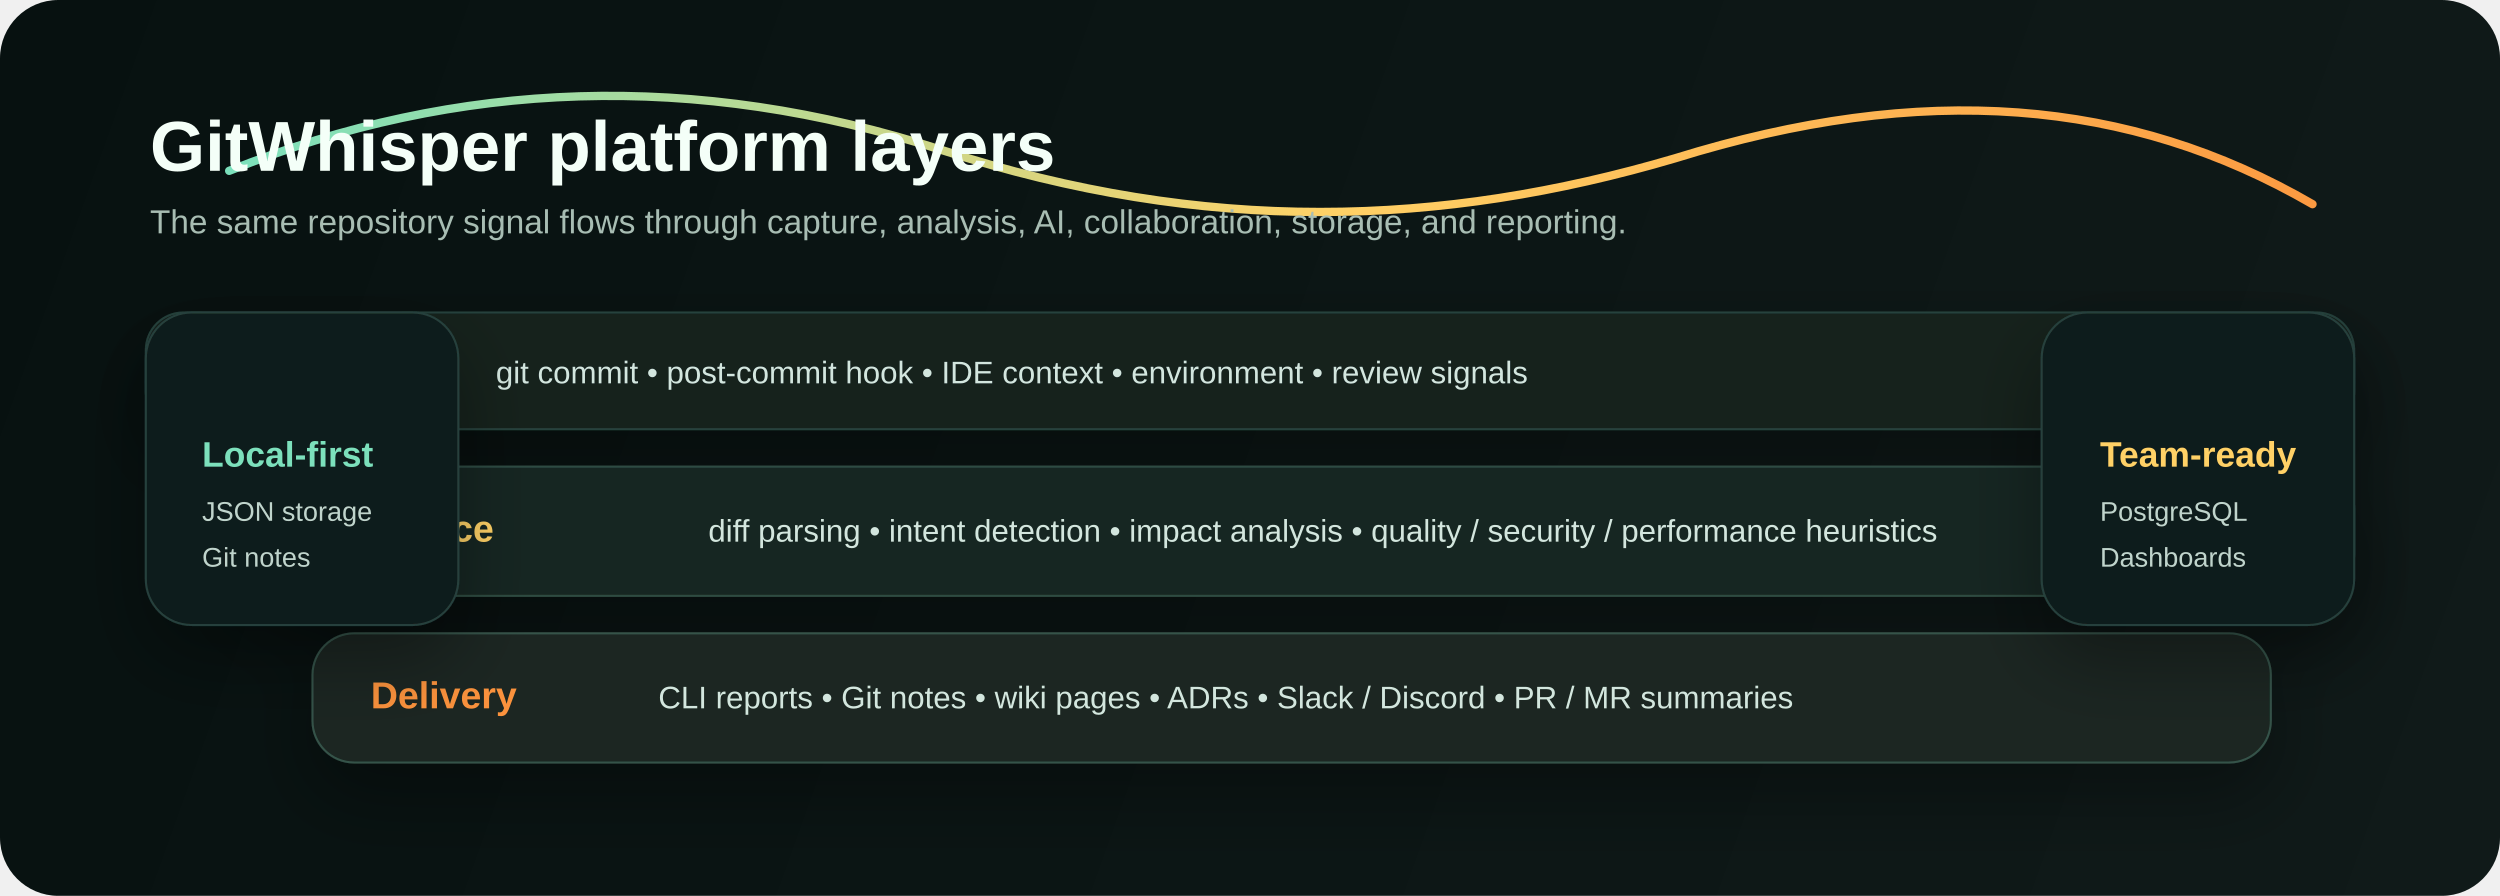
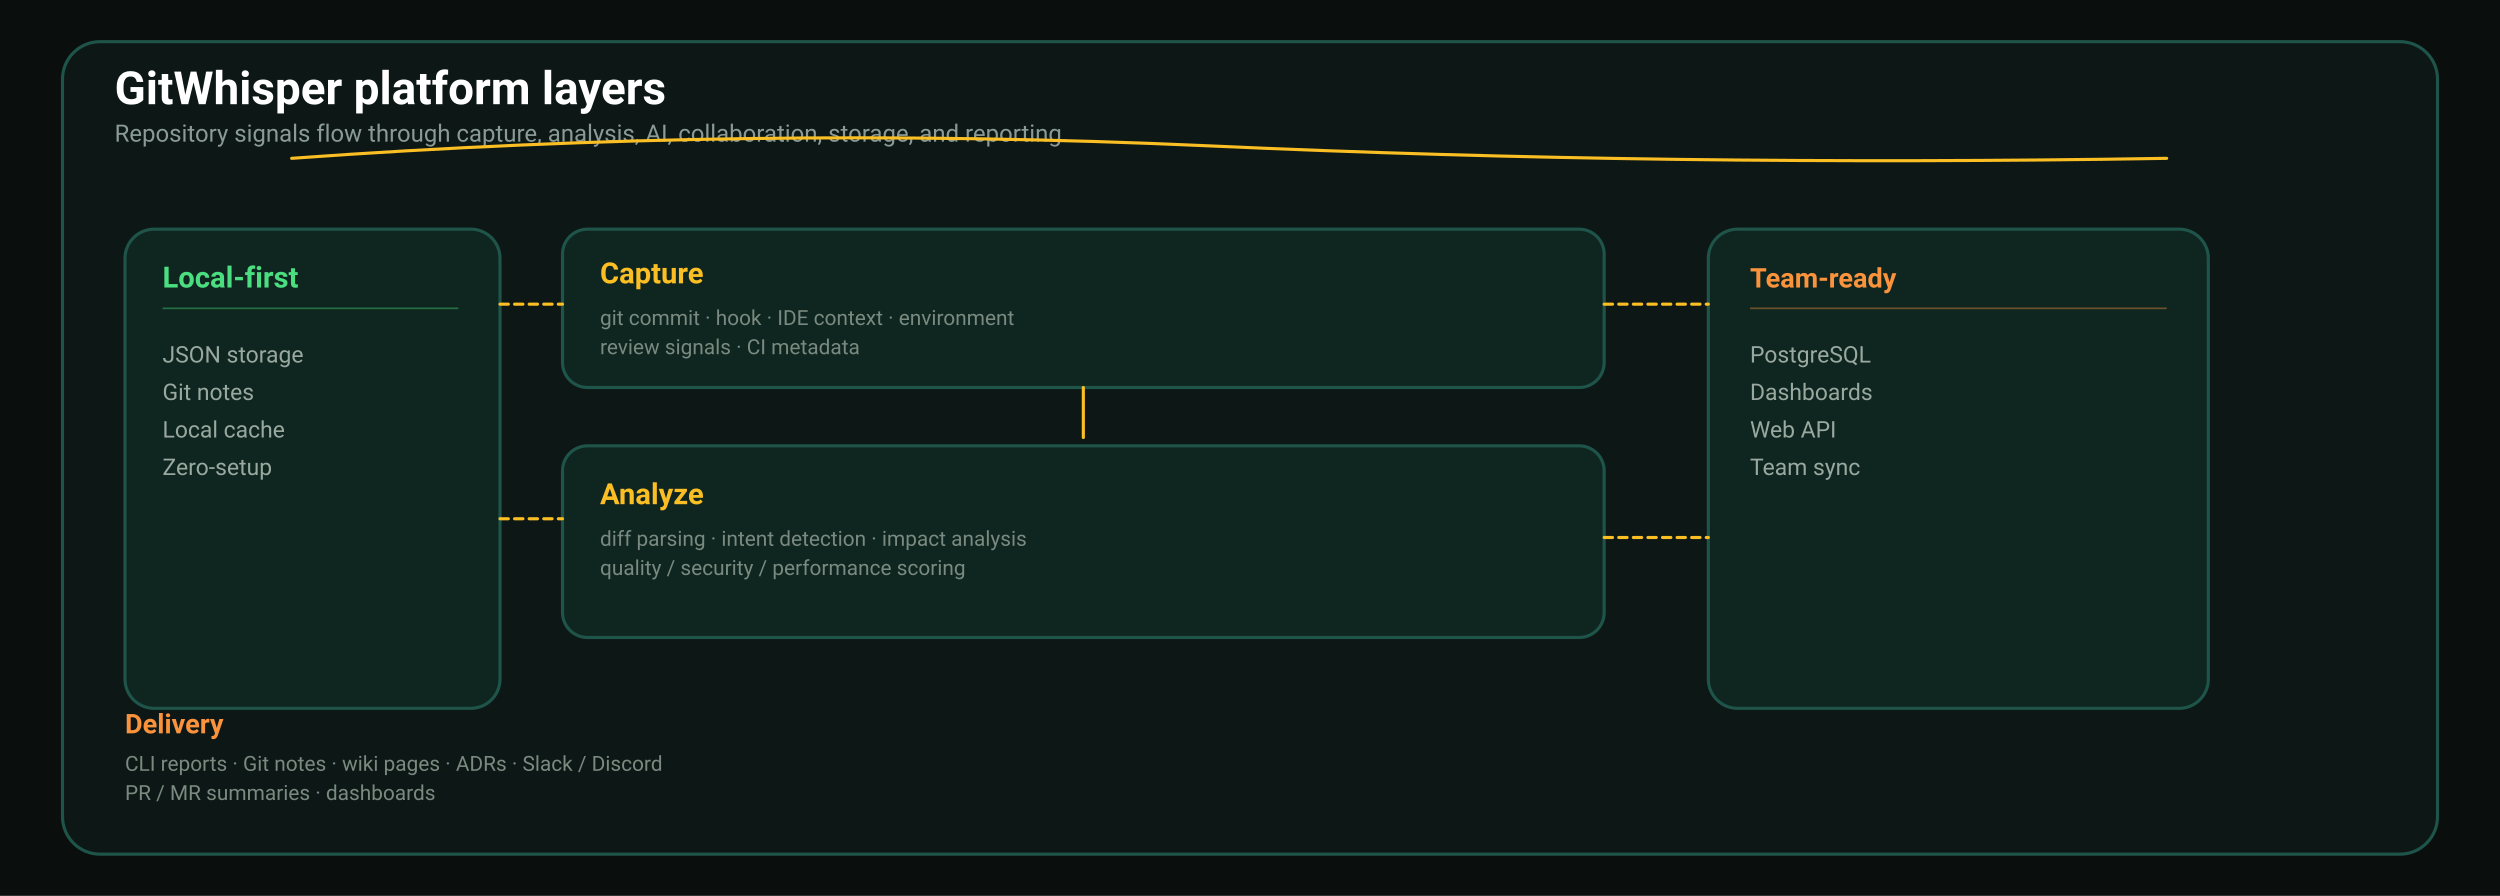
<svg xmlns="http://www.w3.org/2000/svg" width="1200" height="430" viewBox="0 0 1200 430" fill="none" role="img" aria-labelledby="title desc">
  <defs>
-     <linearGradient id="bg" x1="0" y1="0" x2="1200" y2="430" gradientUnits="userSpaceOnUse">
-       <stop stop-color="#071110" />
-       <stop offset="1" stop-color="#101a19" />
-     </linearGradient>
-     <linearGradient id="accent" x1="110" y1="80" x2="1110" y2="350" gradientUnits="userSpaceOnUse">
-       <stop stop-color="#7be0bc" />
-       <stop offset="0.5" stop-color="#ffd166" />
-       <stop offset="1" stop-color="#fb923c" />
-     </linearGradient>
-     <filter id="shadow" x="-20%" y="-25%" width="140%" height="160%" color-interpolation-filters="sRGB">
-       <feDropShadow dx="0" dy="16" stdDeviation="18" flood-color="#000000" flood-opacity="0.34" />
-     </filter>
+     <style>
+       .page-bg { fill: #0a0f0e; }
+       .card-bg { fill: #0d1816; stroke: #1e5449; stroke-width: 1.5; }
+       .layer-box { fill: #0f2620; stroke: #1e5449; stroke-width: 1.5; }
+       .title-main { fill: #ffffff; font-family: -apple-system, BlinkMacSystemFont, "Segoe UI", Roboto, sans-serif; font-size: 22px; font-weight: 700; }
+       .title-sub { fill: #8a9a95; font-family: -apple-system, BlinkMacSystemFont, "Segoe UI", Roboto, sans-serif; font-size: 11.5px; }
+       .label-green { fill: #4ade80; font-family: -apple-system, BlinkMacSystemFont, "Segoe UI", Roboto, sans-serif; font-size: 14px; font-weight: 700; }
+       .label-yellow { fill: #fbbf24; font-family: -apple-system, BlinkMacSystemFont, "Segoe UI", Roboto, sans-serif; font-size: 14px; font-weight: 700; }
+       .label-orange { fill: #fb923c; font-family: -apple-system, BlinkMacSystemFont, "Segoe UI", Roboto, sans-serif; font-size: 13px; font-weight: 700; }
+       .text-body { fill: #9aa9a0; font-family: -apple-system, BlinkMacSystemFont, "Segoe UI", Roboto, sans-serif; font-size: 11px; }
+       .text-body-sm { fill: #7a8a80; font-family: -apple-system, BlinkMacSystemFont, "Segoe UI", Roboto, sans-serif; font-size: 10px; }
+       .flow-line { stroke: #fbbf24; stroke-width: 1.5; fill: none; stroke-linecap: round; }
+       .flow-dash { stroke: #fbbf24; stroke-width: 1.5; fill: none; stroke-linecap: round; stroke-dasharray: 4,3; }
+     </style>
  </defs>
-   <rect width="1200" height="430" rx="28" fill="url(#bg)" />
-   <path d="M110 82C220 38 334 34 452 72C579 113 692 109 804 76C923 39 1022 47 1110 98" stroke="url(#accent)" stroke-width="4" stroke-linecap="round" />
-   <text x="72" y="82" fill="#f4fff8" font-family="Segoe UI, Arial, sans-serif" font-size="34" font-weight="800">GitWhisper platform layers</text>
-   <text x="72" y="112" fill="#a8bdb3" font-family="Segoe UI, Arial, sans-serif" font-size="16">The same repository signal flows through capture, analysis, AI, collaboration, storage, and reporting.</text>
-   <g filter="url(#shadow)">
-     <rect x="70" y="150" width="1060" height="56" rx="18" fill="#14211f" stroke="#28433d" />
-     <text x="98" y="184" fill="#7be0bc" font-family="Segoe UI, Arial, sans-serif" font-size="18" font-weight="800">Capture</text>
-     <text x="238" y="184" fill="#d3e6de" font-family="Segoe UI, Arial, sans-serif" font-size="15">git commit • post-commit hook • IDE context • environment • review signals</text>
-     <rect x="110" y="224" width="1020" height="62" rx="20" fill="#172722" stroke="#2d4b43" />
-     <text x="138" y="260" fill="#ffd166" font-family="Segoe UI, Arial, sans-serif" font-size="18" font-weight="800">Intelligence</text>
-     <text x="340" y="260" fill="#d3e6de" font-family="Segoe UI, Arial, sans-serif" font-size="15">diff parsing • intent detection • impact analysis • quality / security / performance heuristics</text>
-     <rect x="150" y="304" width="940" height="62" rx="20" fill="#1a2620" stroke="#35534a" />
-     <text x="178" y="340" fill="#fb923c" font-family="Segoe UI, Arial, sans-serif" font-size="18" font-weight="800">Delivery</text>
-     <text x="316" y="340" fill="#d3e6de" font-family="Segoe UI, Arial, sans-serif" font-size="15">CLI reports • Git notes • wiki pages • ADRs • Slack / Discord • PR / MR summaries</text>
+   <rect width="1200" height="430" class="page-bg" />
+   <rect x="30" y="20" width="1140" height="390" rx="18" class="card-bg" />
+   <text x="55" y="50" class="title-main">GitWhisper platform layers</text>
+   <text x="55" y="68" class="title-sub">
+     <tspan x="55" dy="0">Repository signals flow through capture, analysis, AI, collaboration, storage, and reporting.</tspan>
+   </text>
+   <path d="M 140 76 Q 360 60 580 70 T 1040 76" class="flow-line" />
+   <g>
+     <rect x="60" y="110" width="180" height="230" rx="14" class="layer-box" />
+     <text x="78" y="138" class="label-green">Local-first</text>
+     <line x1="78" y1="148" x2="220" y2="148" stroke="#4ade80" stroke-width="0.8" opacity="0.4" />
+     <text x="78" y="174" class="text-body">JSON storage</text>
+     <text x="78" y="192" class="text-body">Git notes</text>
+     <text x="78" y="210" class="text-body">Local cache</text>
+     <text x="78" y="228" class="text-body">Zero-setup</text>
  </g>
-   <g filter="url(#shadow)">
-     <rect x="70" y="150" width="150" height="150" rx="22" fill="#0f1b1a" stroke="#27413c" />
-     <text x="97" y="224" fill="#7be0bc" font-family="Segoe UI, Arial, sans-serif" font-size="17" font-weight="800">Local-first</text>
-     <text x="97" y="250" fill="#bfd4cc" font-family="Segoe UI, Arial, sans-serif" font-size="13">JSON storage</text>
-     <text x="97" y="272" fill="#bfd4cc" font-family="Segoe UI, Arial, sans-serif" font-size="13">Git notes</text>
-     <rect x="980" y="150" width="150" height="150" rx="22" fill="#0f1b1a" stroke="#27413c" />
-     <text x="1008" y="224" fill="#ffd166" font-family="Segoe UI, Arial, sans-serif" font-size="17" font-weight="800">Team-ready</text>
-     <text x="1008" y="250" fill="#bfd4cc" font-family="Segoe UI, Arial, sans-serif" font-size="13">PostgreSQL</text>
-     <text x="1008" y="272" fill="#bfd4cc" font-family="Segoe UI, Arial, sans-serif" font-size="13">Dashboards</text>
+   <g>
+     <rect x="270" y="110" width="500" height="76" rx="12" class="layer-box" />
+     <text x="288" y="136" class="label-yellow">Capture</text>
+     <text x="288" y="156" class="text-body-sm">git commit · hook · IDE context · environment</text>
+     <text x="288" y="170" class="text-body-sm">review signals · CI metadata</text>
+     <path d="M 520 186 L 520 210" class="flow-line" />
+   </g>
+   <g>
+     <rect x="270" y="214" width="500" height="92" rx="12" class="layer-box" />
+     <text x="288" y="242" class="label-yellow">Analyze</text>
+     <text x="288" y="262" class="text-body-sm">diff parsing · intent detection · impact analysis</text>
+     <text x="288" y="276" class="text-body-sm">quality / security / performance scoring</text>
+   </g>
+   <g>
+     <rect x="820" y="110" width="240" height="230" rx="14" class="layer-box" />
+     <text x="840" y="138" class="label-orange">Team-ready</text>
+     <line x1="840" y1="148" x2="1040" y2="148" stroke="#fb923c" stroke-width="0.8" opacity="0.4" />
+     <text x="840" y="174" class="text-body">PostgreSQL</text>
+     <text x="840" y="192" class="text-body">Dashboards</text>
+     <text x="840" y="210" class="text-body">Web API</text>
+     <text x="840" y="228" class="text-body">Team sync</text>
+   </g>
+   <path d="M 240 146 L 270 146" class="flow-dash" />
+   <path d="M 240 249 L 270 249" class="flow-dash" />
+   <path d="M 770 146 L 820 146" class="flow-dash" />
+   <path d="M 770 258 L 820 258" class="flow-dash" />
+   <g>
+     <text x="60" y="352" class="label-orange">Delivery</text>
+     <text x="60" y="370" class="text-body-sm">CLI reports · Git notes · wiki pages · ADRs · Slack / Discord</text>
+     <text x="60" y="384" class="text-body-sm">PR / MR summaries · dashboards</text>
  </g>
</svg>
